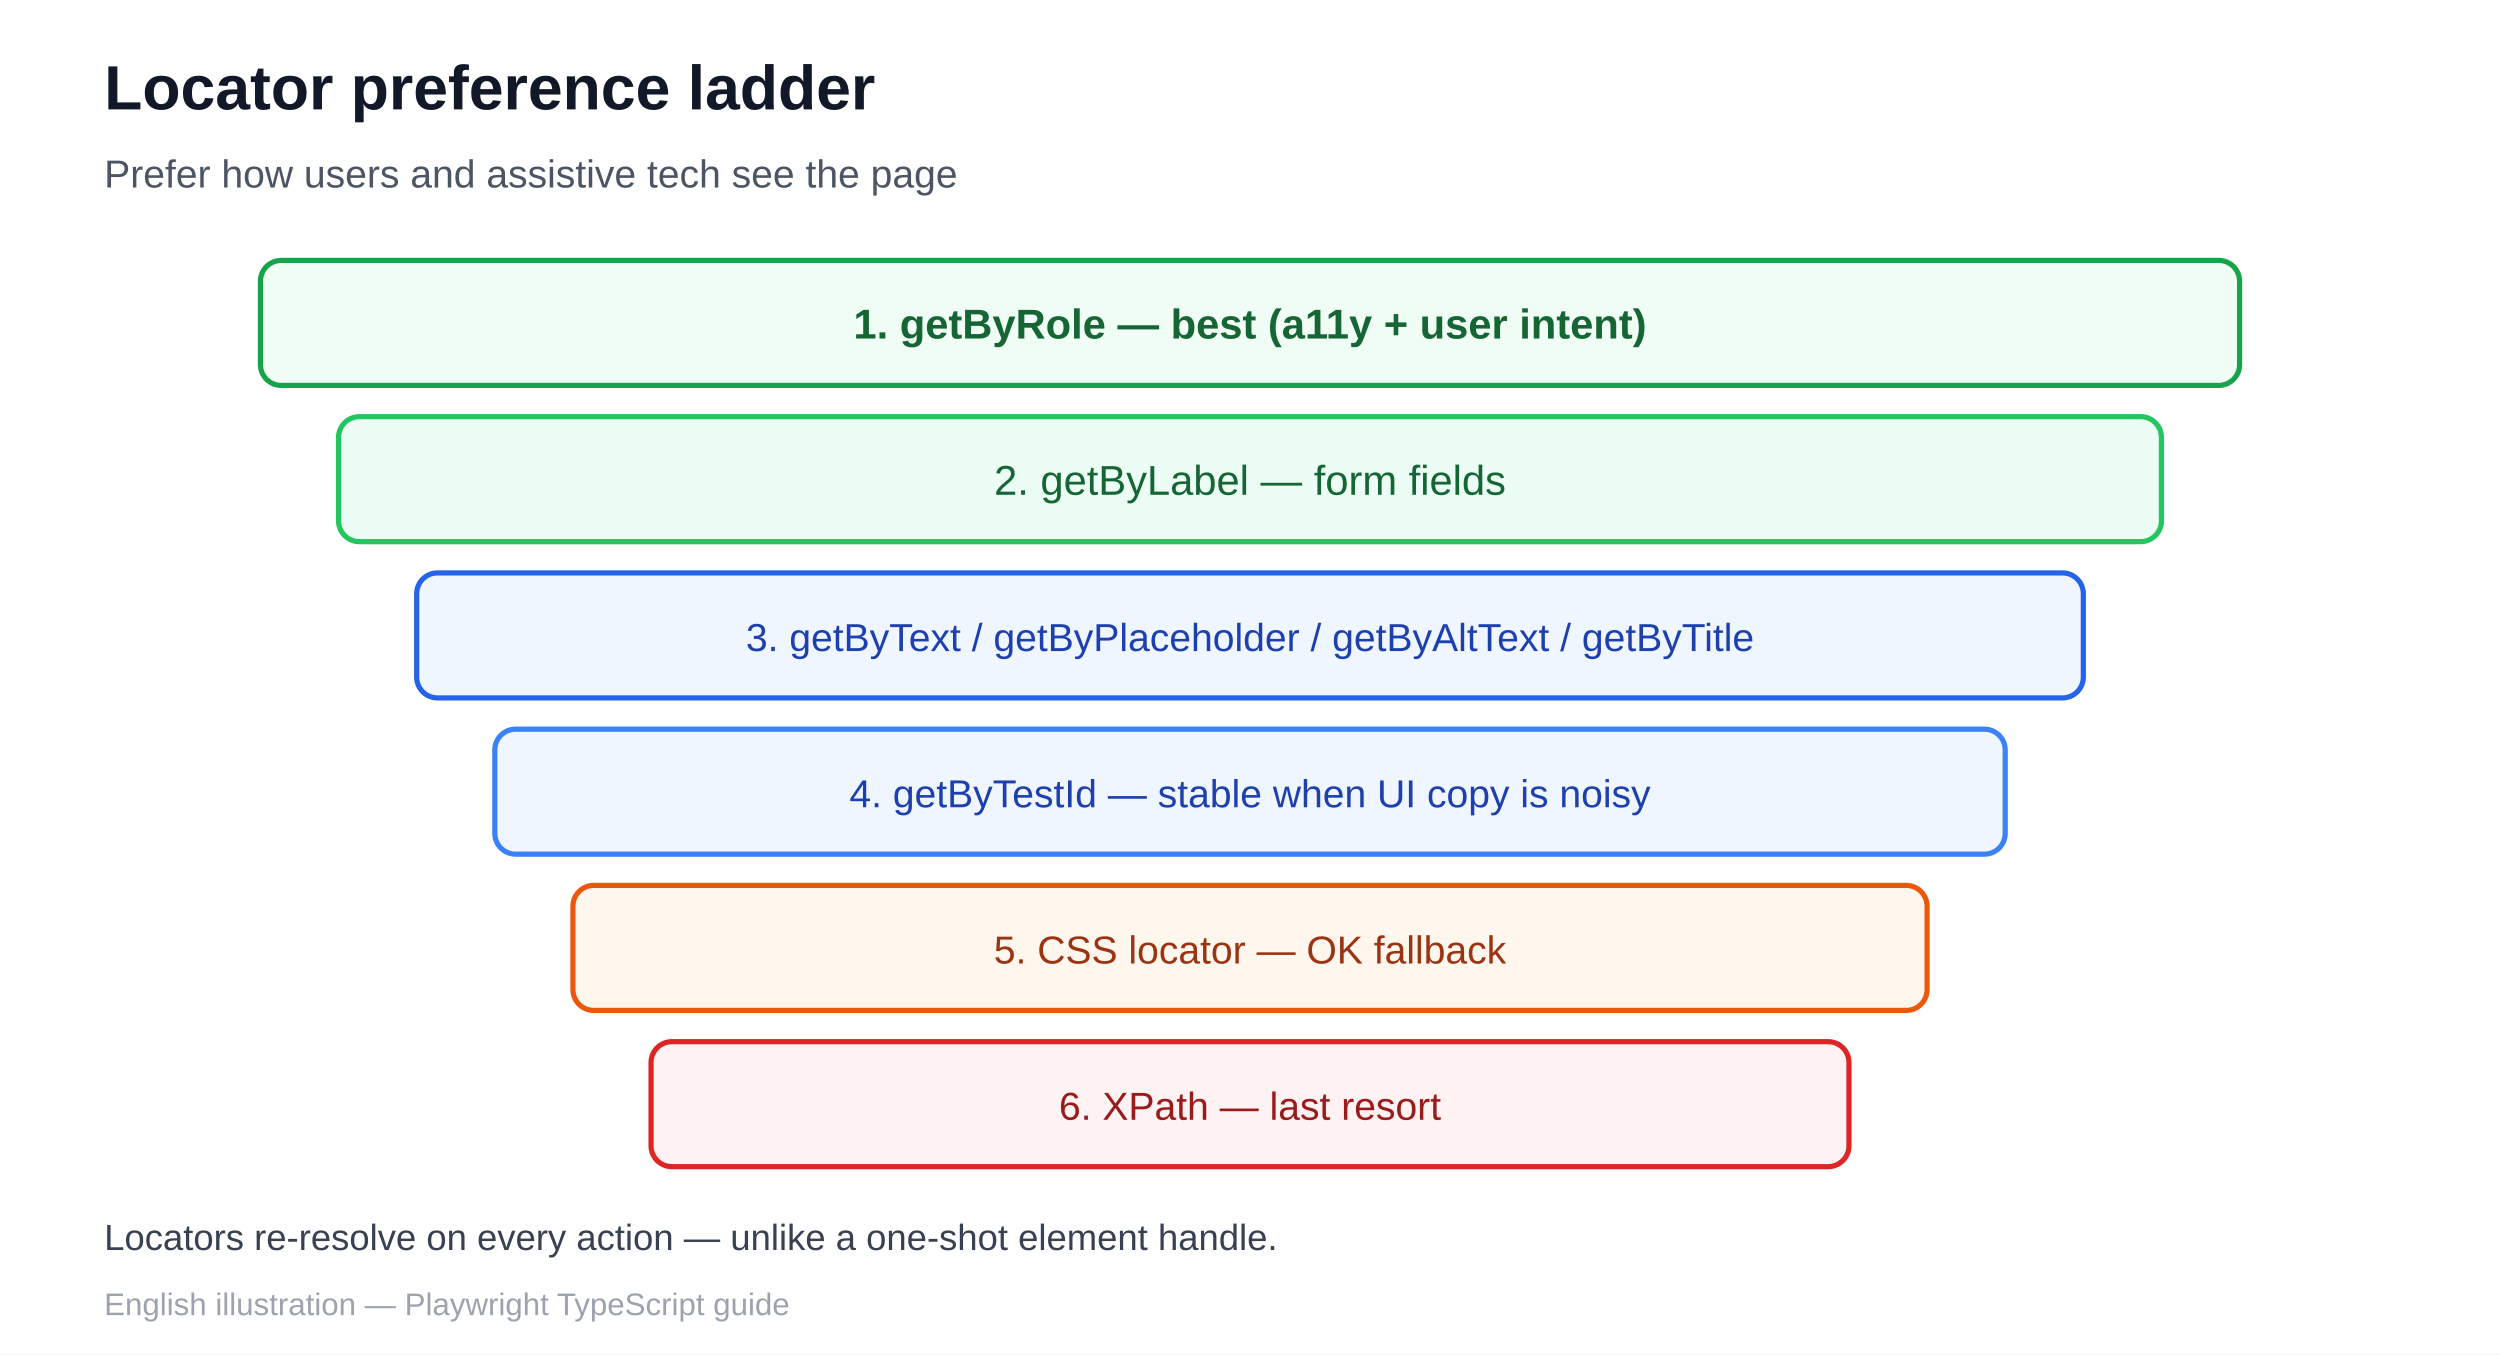
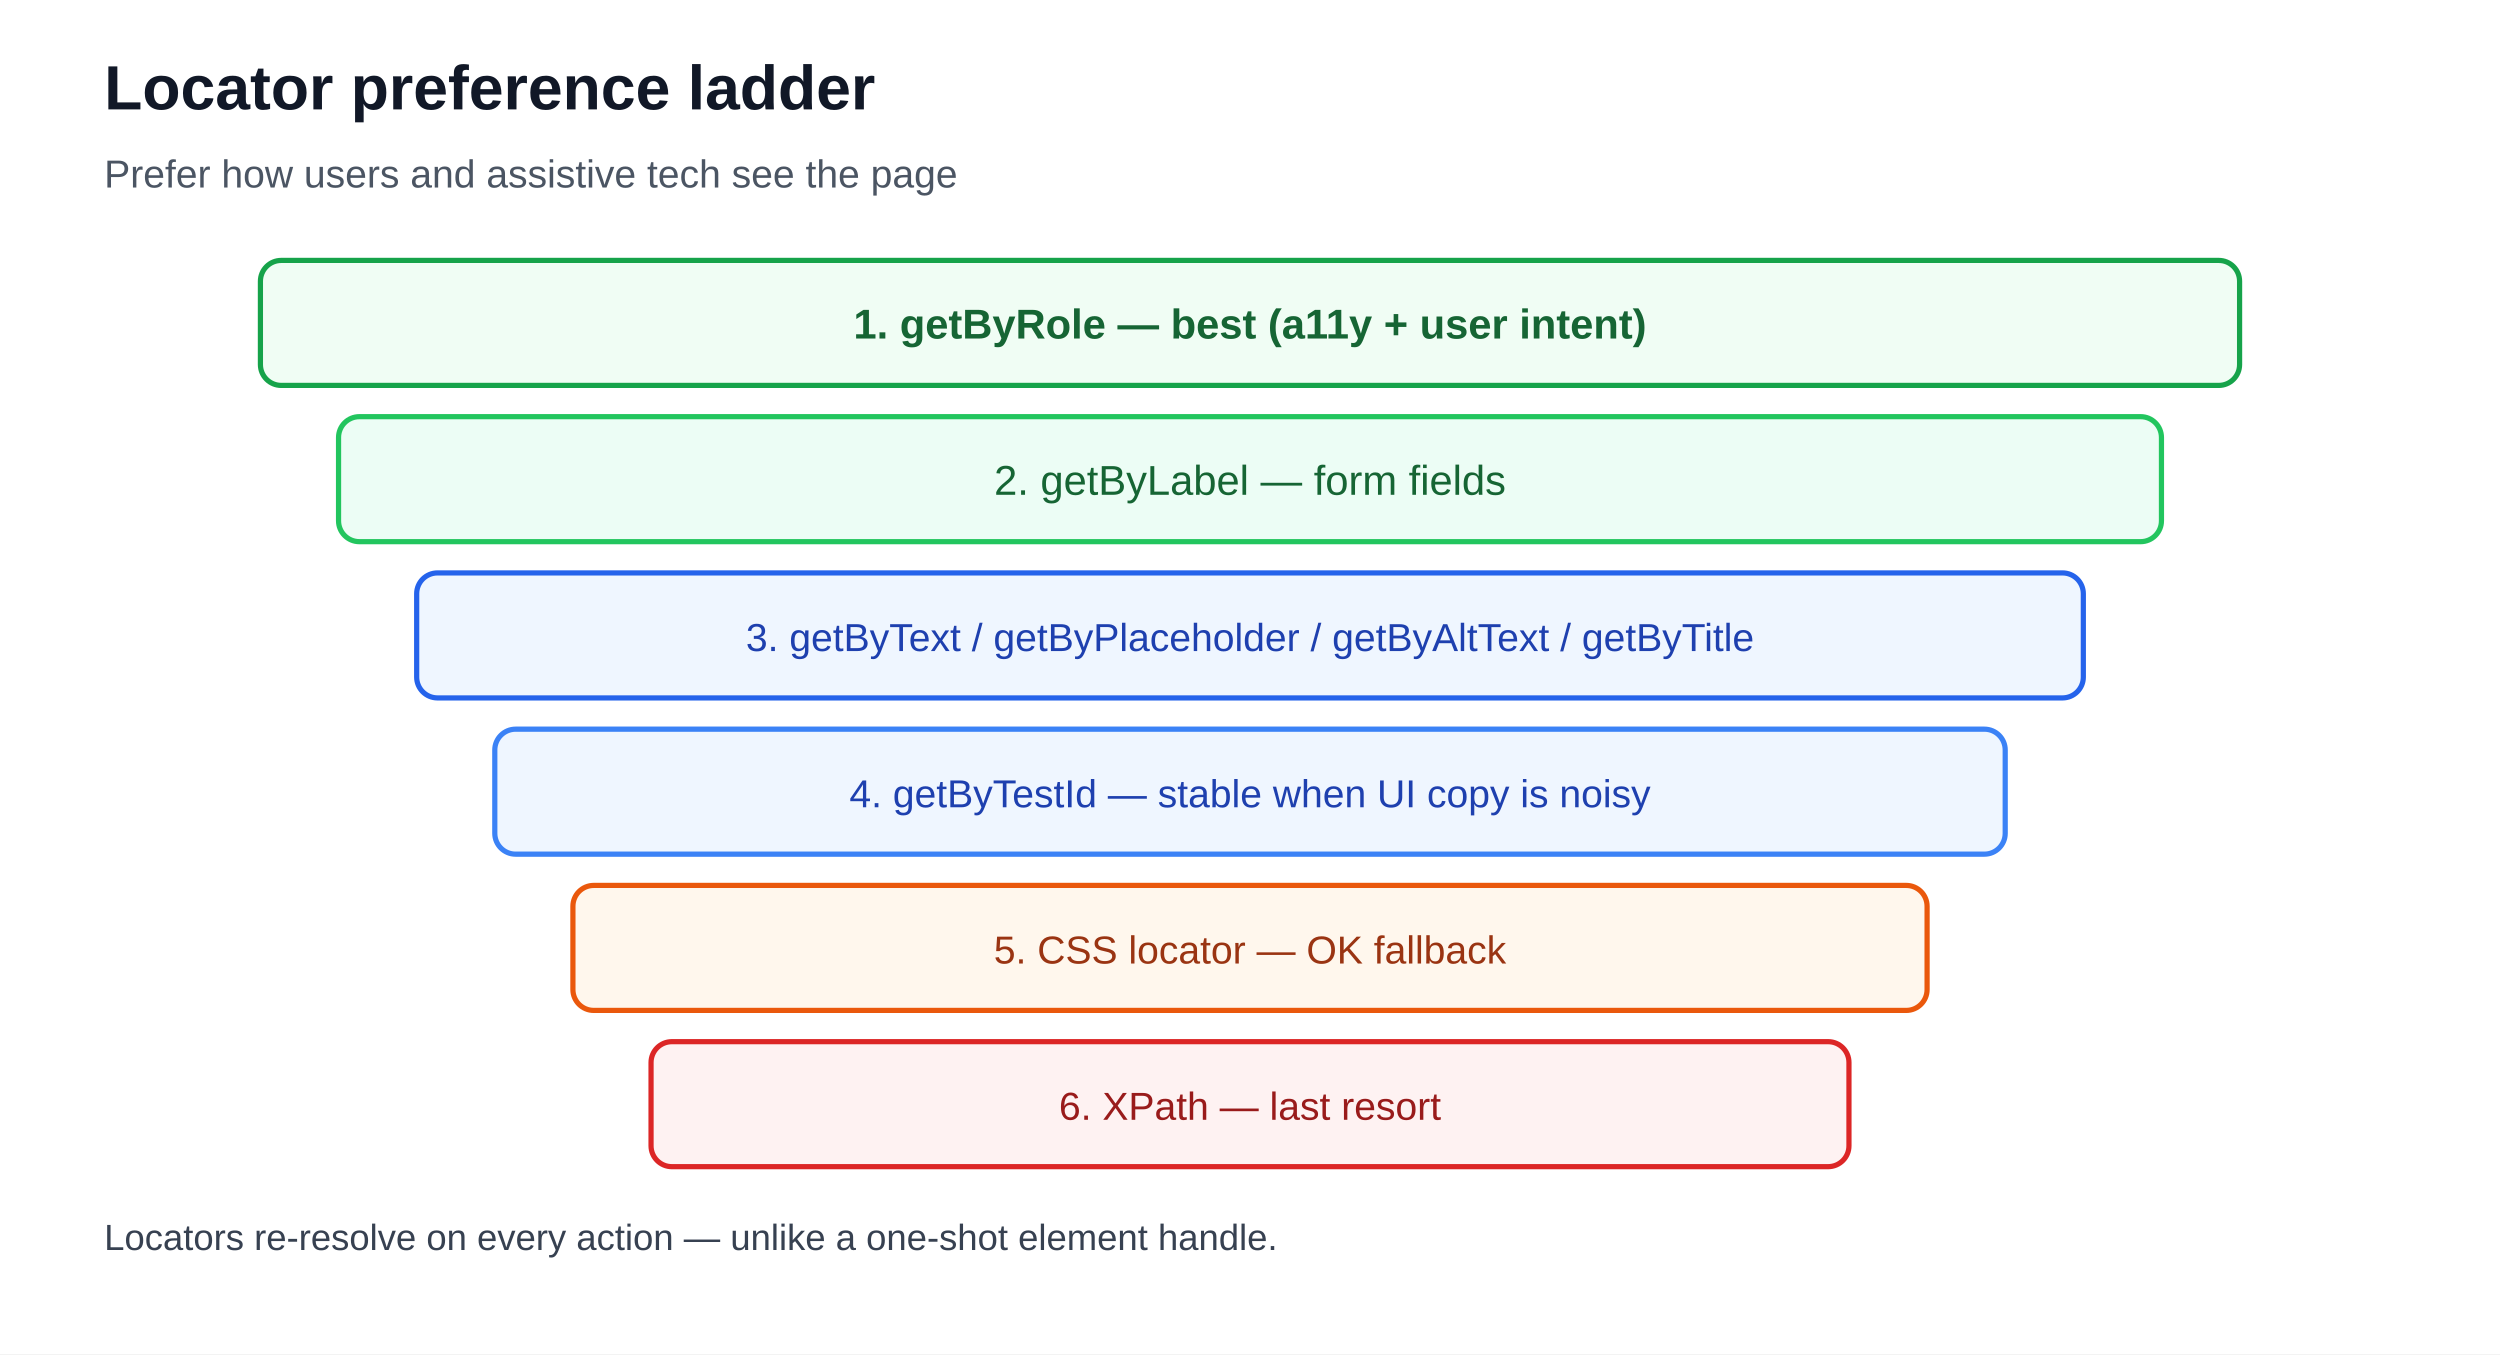
<svg xmlns="http://www.w3.org/2000/svg" width="960" height="520" viewBox="0 0 960 520" role="img" aria-label="Playwright locator preference ladder">
  <rect width="960" height="520" fill="#ffffff" />
  <text x="40" y="42" fill="#111827" font-family="Segoe UI, Arial, sans-serif" font-size="24" font-weight="700">Locator preference ladder</text>
  <text x="40" y="72" fill="#4b5563" font-family="Segoe UI, Arial, sans-serif" font-size="15">Prefer how users and assistive tech see the page</text>
  <rect x="100" y="100" width="760" height="48" rx="8" fill="#f0fdf4" stroke="#16a34a" stroke-width="2" />
  <text x="480" y="130" text-anchor="middle" fill="#166534" font-family="Segoe UI, Arial, sans-serif" font-size="16" font-weight="700">1. getByRole — best (a11y + user intent)</text>
  <rect x="130" y="160" width="700" height="48" rx="8" fill="#ecfdf5" stroke="#22c55e" stroke-width="2" />
  <text x="480" y="190" text-anchor="middle" fill="#166534" font-family="Segoe UI, Arial, sans-serif" font-size="16">2. getByLabel — form fields</text>
  <rect x="160" y="220" width="640" height="48" rx="8" fill="#eff6ff" stroke="#2563eb" stroke-width="2" />
  <text x="480" y="250" text-anchor="middle" fill="#1e40af" font-family="Segoe UI, Arial, sans-serif" font-size="15">3. getByText / getByPlaceholder / getByAltText / getByTitle</text>
  <rect x="190" y="280" width="580" height="48" rx="8" fill="#eff6ff" stroke="#3b82f6" stroke-width="2" />
  <text x="480" y="310" text-anchor="middle" fill="#1e40af" font-family="Segoe UI, Arial, sans-serif" font-size="15">4. getByTestId — stable when UI copy is noisy</text>
  <rect x="220" y="340" width="520" height="48" rx="8" fill="#fff7ed" stroke="#ea580c" stroke-width="2" />
  <text x="480" y="370" text-anchor="middle" fill="#9a3412" font-family="Segoe UI, Arial, sans-serif" font-size="15">5. CSS locator — OK fallback</text>
  <rect x="250" y="400" width="460" height="48" rx="8" fill="#fef2f2" stroke="#dc2626" stroke-width="2" />
  <text x="480" y="430" text-anchor="middle" fill="#991b1b" font-family="Segoe UI, Arial, sans-serif" font-size="15">6. XPath — last resort</text>
  <text x="40" y="480" fill="#374151" font-family="Segoe UI, Arial, sans-serif" font-size="14">Locators re-resolve on every action — unlike a one-shot element handle.</text>
-   <text x="40" y="505" fill="#9ca3af" font-family="Segoe UI, Arial, sans-serif" font-size="12">English illustration — Playwright TypeScript guide</text>
</svg>
